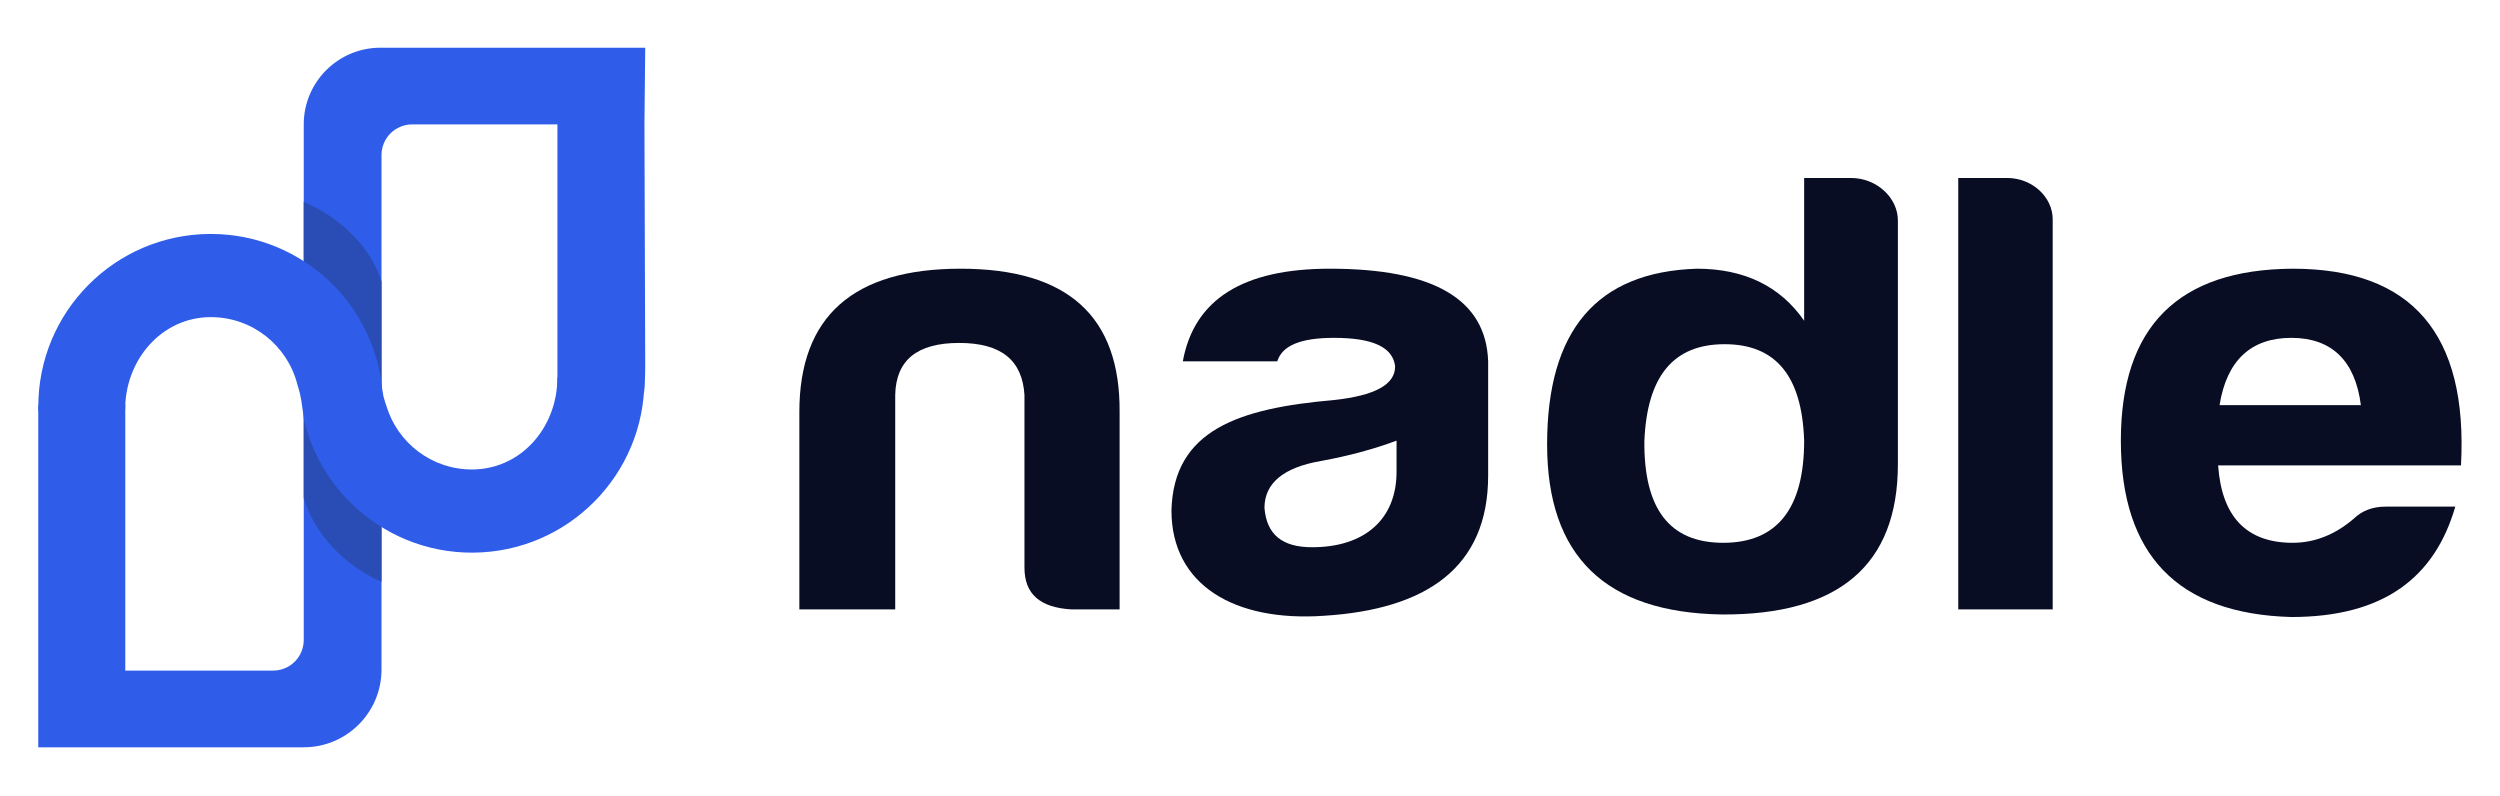
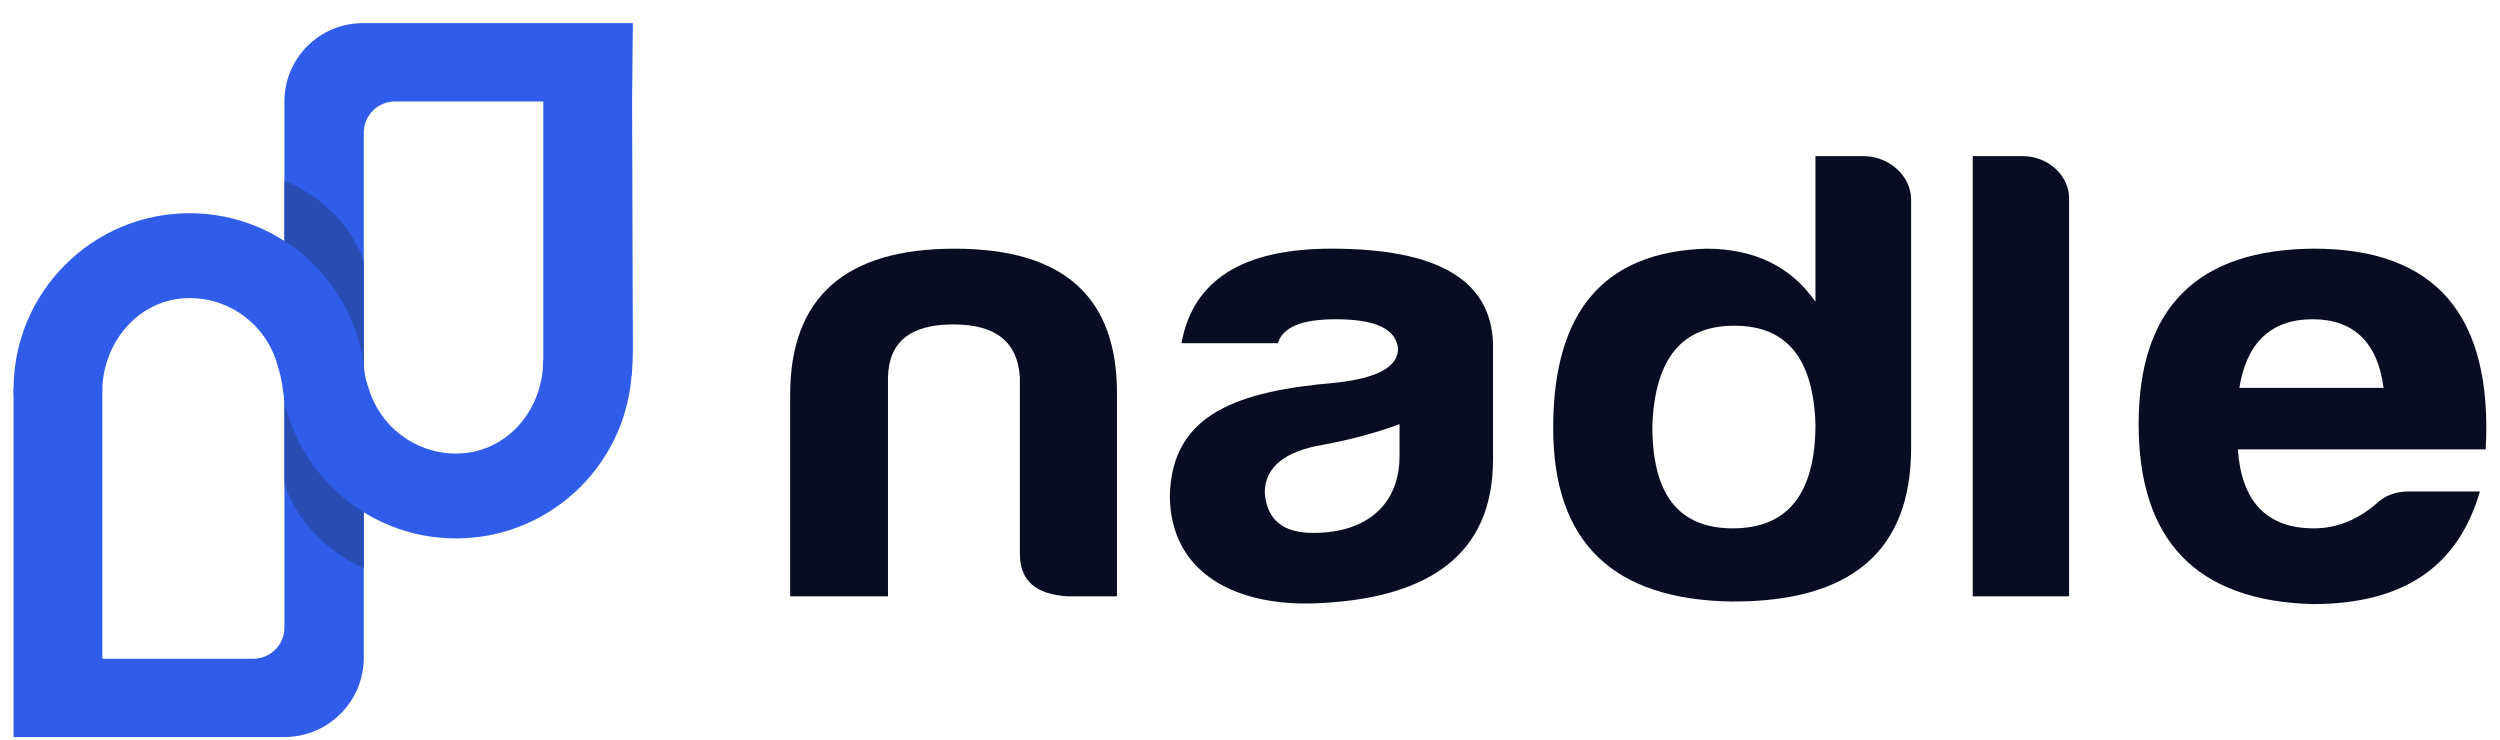
- <svg xmlns="http://www.w3.org/2000/svg" width="100%" height="100%" viewBox="0 0 2704 860" version="1.1" xml:space="preserve" style="fill-rule:evenodd;clip-rule:evenodd;stroke-linejoin:round;stroke-miterlimit:2;">
-   <g>
-     <g id="wordmark">
-       <path d="M1158.74,659.137c-33.792,-2.055 -50.687,-16.472 -50.687,-45.285l0,-186.659c-2.299,-37.743 -25.348,-56.271 -70.667,-56.271c-45.313,0 -68.354,18.528 -69.118,56.271l0,231.944l-103.688,0l0,-213.423c0,-103.612 58.375,-155.084 174.355,-155.084c115.972,0 172.798,51.472 172.034,155.084l0,213.423l-52.229,0Z" style="fill:#090d23;fill-rule:nonzero;" />
-       <path d="M1510.51,510.225l0,-33.632c-23.812,8.916 -51.458,16.472 -81.424,21.958c-40.694,6.875 -61.437,24.028 -61.437,50.792c2.319,28.826 19.201,42.548 51.472,42.548c56.82,0 91.389,-30.194 91.389,-81.666m-129.021,-119.403l-102.16,0c12.285,-67.25 65.292,-100.195 158.987,-100.195c112.125,0 168.972,32.945 171.27,100.195l0,123.521c0,100.194 -67.583,144.791 -177.409,151.666c-97.542,6.848 -165.139,-33.632 -165.139,-113.923c2.298,-87.146 72.965,-110.493 175.896,-119.41c43.764,-4.806 66.034,-16.458 66.034,-36.368c-2.298,-20.583 -23.798,-30.882 -66.034,-30.882c-36.105,0 -56.084,8.236 -61.445,25.396" style="fill:#090d23;fill-rule:nonzero;" />
-       <path d="M1778.56,476.595c-0.771,73.43 26.889,110.493 85.25,110.493c58.375,0 87.555,-37.063 87.555,-110.493c-2.298,-69.993 -30.715,-104.306 -86.02,-104.306c-55.292,0 -83.723,34.313 -86.785,104.306m274.194,-238.118l0,263.507c0,109.118 -63.757,163.326 -190.479,162.639c-125.951,-2.056 -188.923,-63.132 -188.923,-183.91c0,-123.521 53.75,-186.646 162.048,-190.083c50.681,0 89.854,18.534 115.965,56.277l0,-154.402l50.702,0c27.646,0 50.687,21.27 50.687,45.972" style="fill:#090d23;fill-rule:nonzero;" />
-       <path d="M2220.19,237.109l0,422.028l-102.139,0l0,-466.632l52.986,0c26.896,0 49.153,20.59 49.153,44.604" style="fill:#090d23;fill-rule:nonzero;" />
-       <path d="M2400.68,438.176l152.833,0c-6.138,-48.035 -31.5,-72.75 -75.27,-72.75c-43.785,0 -69.896,24.715 -77.563,72.75m77.563,229.194c-122.882,-3.43 -184.327,-67.243 -184.327,-190.777c0,-123.507 62.209,-185.278 185.868,-185.966c129.035,0 189.688,70.688 182.021,212.743l-262.68,0c3.854,55.577 30.729,83.716 80.659,83.716c23.806,0 46.077,-8.917 66.035,-26.077c9.229,-8.923 20.75,-13.034 34.569,-13.034l75.264,0c-22.257,76.847 -77.562,119.395 -177.409,119.395" style="fill:#090d23;fill-rule:nonzero;" />
-     </g>
-     <g id="editable-main-nadle-sm">
-       <path id="Path" d="M602.913,51.596l-190.273,0l-1.138,0c-45.832,0 -82.982,37.149 -82.982,82.981l0,557.635c0,8.776 -3.488,17.195 -9.689,23.403c-6.208,6.201 -14.627,9.689 -23.403,9.689l-159.927,0l0,-287.822l-93.81,0c-0.192,2.032 -0.324,4.111 -0.324,6.262l0,364.535l287.153,0c46.462,0 84.12,-37.665 84.12,-84.12l0,-556.49c0,-8.776 3.488,-17.194 9.69,-23.402c6.208,-6.202 14.626,-9.69 23.403,-9.69l157.18,0l0,290.814l93.611,0c1.019,-9.868 1.337,-20.597 1.337,-31.822l-0.821,-258.992l0.821,-82.981l-94.948,0Z" style="fill:#2f5de9;fill-rule:nonzero;" />
-       <path id="Path1" d="M328.52,218.4l-0.006,182.953l0,137.405c20.014,65.35 84.126,90.573 84.126,90.573l0,-227.978l0,-37.811l0,-59.11c-20.139,-62.074 -84.12,-86.032 -84.12,-86.032" style="fill:#2a4db5;fill-rule:nonzero;" />
-       <path id="Path2" d="M227.179,253.04c-103.068,0.484 -186.229,84.432 -185.741,187.494c0,0.066 0.015,3.6 0.015,3.666l93.922,-1.363c-0.02,-53.159 39.009,-99.574 92.221,-99.826c45.316,-0.212 83.386,30.849 94.035,72.876c0.019,-0.04 0,0 0,0c0,0 2.647,8.597 2.713,9.49c0.94,4.064 1.9,9.24 2.595,15.09l0.006,0c0.682,4.951 1.569,11.298 1.814,13.045c8.352,35.813 26.903,67.667 52.556,92.261c33.735,32.344 79.501,52.213 129.927,51.977c103.062,-0.486 186.215,-84.434 185.734,-187.496c-0.028,-6.221 -94.055,-2.131 -94.055,-2.131c0.014,3.089 -0.189,6.205 -0.432,9.236c-3.953,49.355 -41.388,90.175 -91.671,90.418c-43.827,0.205 -80.87,-28.83 -92.896,-68.759l-0.053,-0.013l-0.02,-0.033l0.073,0.046c0,0 -1.979,-5.473 -3.164,-10.192c-0.906,-4.633 -1.641,-9.862 -2.164,-13.952l0,-0.007c-0.245,-1.873 -1.244,-8.134 -1.833,-11.833c-7.625,-38.142 -26.653,-72.128 -53.669,-98.019c-33.535,-32.146 -78.958,-51.975 -129.019,-51.975l-0.894,0Z" style="fill:#2f5de9;fill-rule:nonzero;" />
+ <svg xmlns="http://www.w3.org/2000/svg" width="98px" height="29px" viewBox="0 0 98 29" version="1.1">
+   <g id="Page-1" stroke="none" stroke-width="1" fill="none" fill-rule="evenodd">
+     <g id="editable-main-nadle" transform="translate(0.516272, 0.886095)" fill-rule="nonzero">
+       <g id="wordmark" transform="translate(30.43639, 5.214497)" fill="#090D23">
+         <path d="M10.9,17.276 C9.65,17.2 9.026,16.667 9.026,15.601 L9.026,8.698 C8.941,7.302 8.088,6.617 6.412,6.617 C4.736,6.617 3.884,7.302 3.856,8.698 L3.856,17.276 L0.021,17.276 L0.021,9.383 C0.021,5.551 2.18,3.648 6.469,3.648 C10.758,3.648 12.86,5.551 12.832,9.383 L12.832,17.276 L10.9,17.276 Z" id="Path" />
+         <path d="M23.909,11.769 L23.909,10.525 C23.029,10.855 22.006,11.134 20.898,11.337 C19.393,11.591 18.626,12.226 18.626,13.215 C18.712,14.281 19.336,14.789 20.53,14.789 C22.631,14.789 23.909,13.672 23.909,11.769 M19.138,7.353 L15.36,7.353 C15.814,4.866 17.774,3.647 21.239,3.647 C25.386,3.647 27.488,4.866 27.573,7.353 L27.573,11.921 C27.573,15.626 25.074,17.276 21.012,17.53 C17.405,17.783 14.905,16.286 14.905,13.317 C14.99,10.094 17.604,9.231 21.41,8.901 C23.029,8.723 23.852,8.292 23.852,7.556 C23.767,6.795 22.972,6.414 21.41,6.414 C20.075,6.414 19.336,6.718 19.138,7.353" id="Shape" />
+         <path d="M33.822,10.525 C33.794,13.241 34.817,14.611 36.975,14.611 C39.134,14.611 40.213,13.241 40.213,10.525 C40.128,7.936 39.077,6.667 37.032,6.667 C34.987,6.667 33.936,7.936 33.822,10.525 M43.963,1.719 L43.963,11.464 C43.963,15.499 41.605,17.504 36.918,17.479 C32.261,17.403 29.932,15.144 29.932,10.677 C29.932,6.109 31.919,3.775 35.925,3.648 C37.799,3.648 39.248,4.333 40.213,5.729 L40.213,0.019 L42.088,0.019 C43.111,0.019 43.963,0.805 43.963,1.719" id="Shape" />
+         <path d="M50.155,1.668 L50.155,17.276 L46.378,17.276 L46.378,0.019 L48.337,0.019 C49.332,0.019 50.155,0.78 50.155,1.668" id="Path" />
+         <path d="M56.83,9.104 L62.482,9.104 C62.255,7.328 61.317,6.414 59.698,6.414 C58.079,6.414 57.113,7.328 56.83,9.104 M59.698,17.58 C55.154,17.453 52.882,15.093 52.882,10.525 C52.882,5.957 55.182,3.673 59.755,3.647 C64.527,3.647 66.77,6.262 66.487,11.515 L56.772,11.515 C56.915,13.571 57.909,14.611 59.755,14.611 C60.636,14.611 61.459,14.281 62.197,13.647 C62.539,13.317 62.965,13.165 63.476,13.165 L66.259,13.165 C65.436,16.007 63.391,17.58 59.698,17.58" id="Shape" />
+       </g>
+       <g id="editable-main-nadle-sm">
+         <path d="M20.781,0.022 L13.744,0.022 L13.702,0.022 C12.007,0.022 10.633,1.396 10.633,3.091 L10.633,23.713 C10.633,24.038 10.504,24.349 10.275,24.579 C10.045,24.808 9.734,24.937 9.409,24.937 L3.495,24.937 L3.495,14.293 L0.026,14.293 C0.018,14.368 0.014,14.445 0.014,14.525 L0.014,28.006 L10.633,28.006 C12.351,28.006 13.744,26.613 13.744,24.895 L13.744,4.315 C13.744,3.99 13.873,3.679 14.102,3.449 C14.332,3.22 14.643,3.091 14.968,3.091 L20.781,3.091 L20.781,13.846 L24.243,13.846 C24.28,13.481 24.292,13.084 24.292,12.669 L24.262,3.091 L24.292,0.022 L20.781,0.022 Z" id="Path" fill="#2F5DE9" />
+         <path d="M10.633,6.191 L10.633,12.957 L10.633,18.038 C11.373,20.455 13.744,21.388 13.744,21.388 L13.744,12.957 L13.744,11.559 L13.744,9.372 C12.999,7.077 10.633,6.191 10.633,6.191" id="Path1" fill="#2A4DB5" />
+         <path d="M6.885,7.472 C3.074,7.49 -0.002,10.594 0.016,14.406 C0.016,14.408 0.017,14.539 0.017,14.541 L3.49,14.491 C3.489,12.525 4.933,10.809 6.901,10.799 C8.577,10.791 9.985,11.94 10.378,13.494 C10.379,13.493 10.378,13.494 10.378,13.494 C10.378,13.494 10.476,13.812 10.479,13.845 C10.513,13.996 10.549,14.187 10.575,14.403 L10.575,14.403 C10.6,14.586 10.633,14.821 10.642,14.886 C10.951,16.21 11.637,17.388 12.586,18.298 C13.833,19.494 15.526,20.229 17.391,20.22 C21.202,20.202 24.277,17.097 24.26,13.286 C24.258,13.056 20.781,13.207 20.781,13.207 C20.782,13.321 20.774,13.437 20.765,13.549 C20.619,15.374 19.235,16.884 17.375,16.893 C15.754,16.9 14.384,15.826 13.939,14.35 L13.937,14.349 L13.937,14.348 L13.939,14.35 C13.939,14.35 13.866,14.147 13.822,13.973 C13.789,13.802 13.762,13.608 13.742,13.457 L13.742,13.457 C13.733,13.387 13.696,13.156 13.675,13.019 C13.393,11.608 12.689,10.352 11.69,9.394 C10.45,8.205 8.77,7.472 6.918,7.472 L6.885,7.472 L6.885,7.472 Z" id="Path2" fill="#2F5DE9" />
+       </g>
    </g>
  </g>
</svg>
